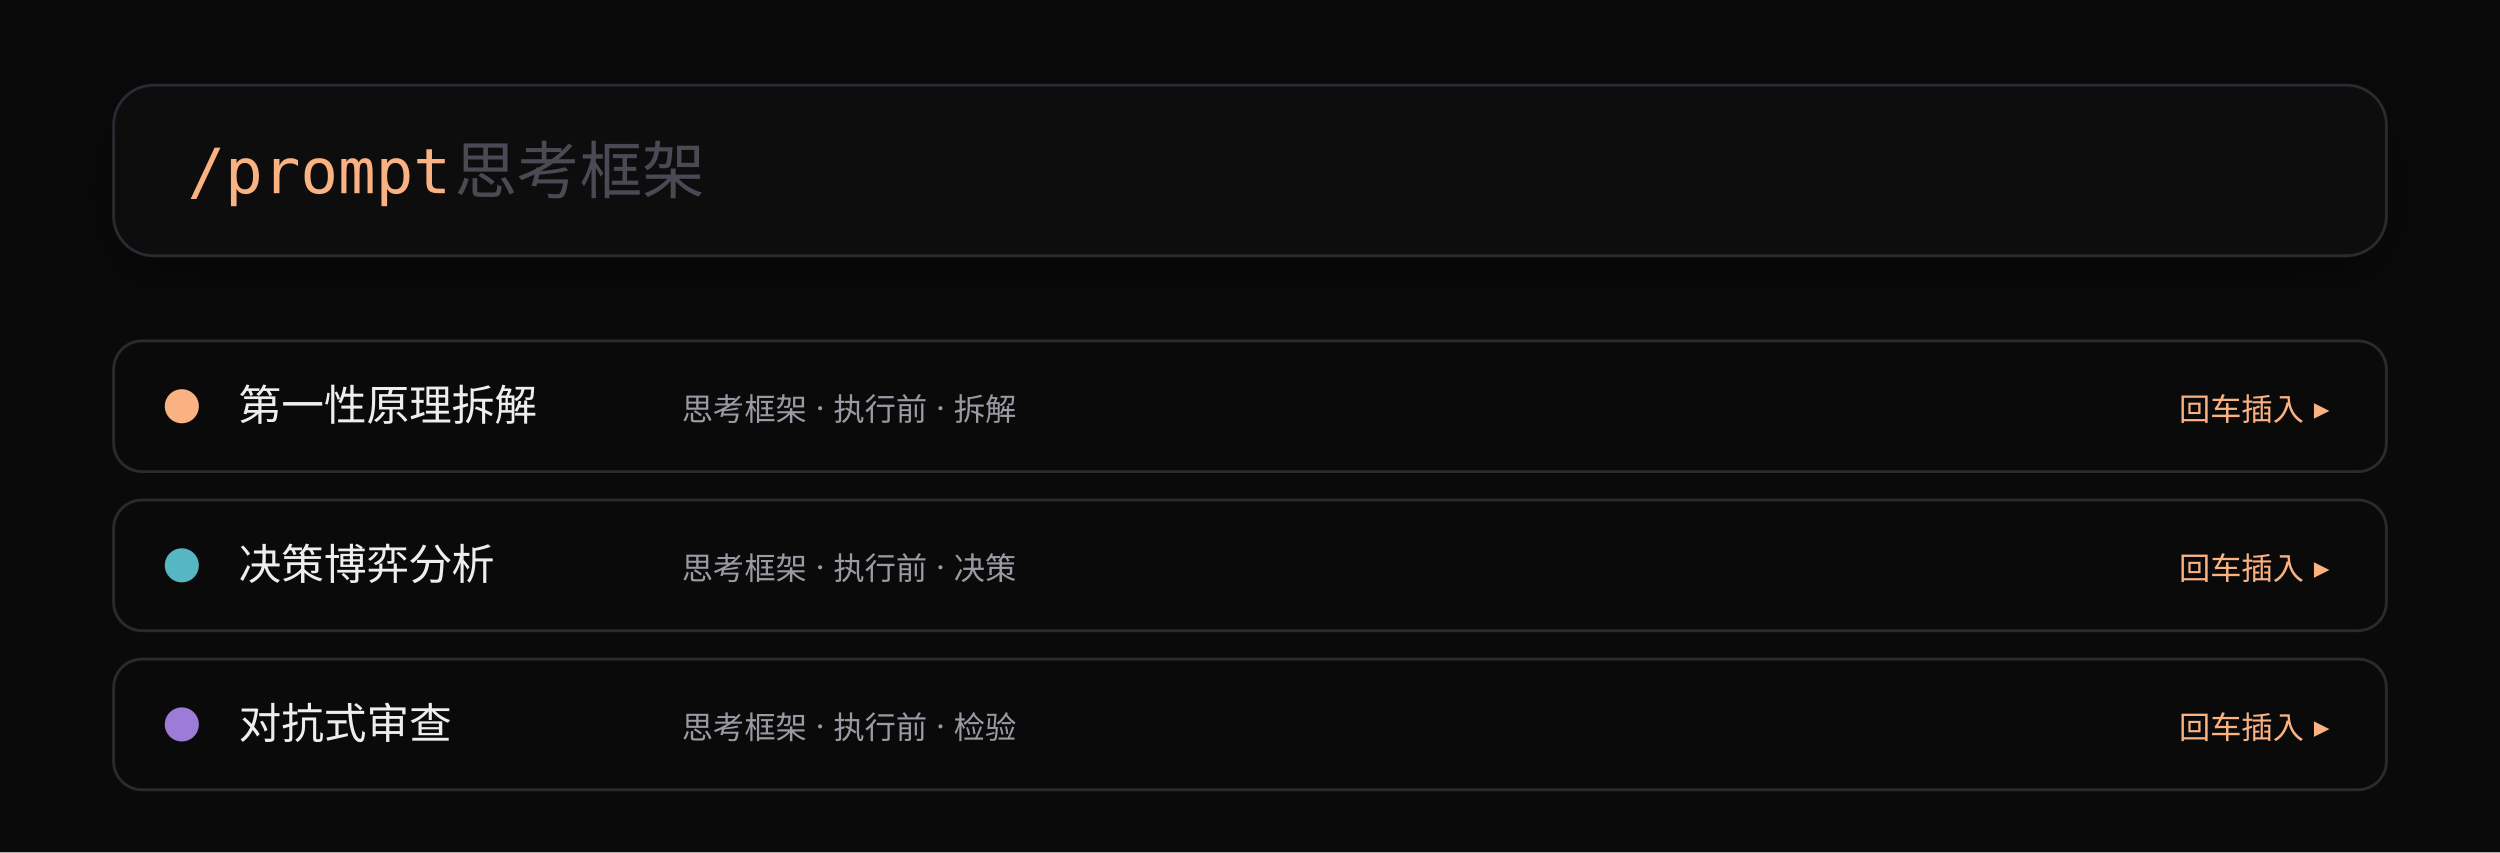
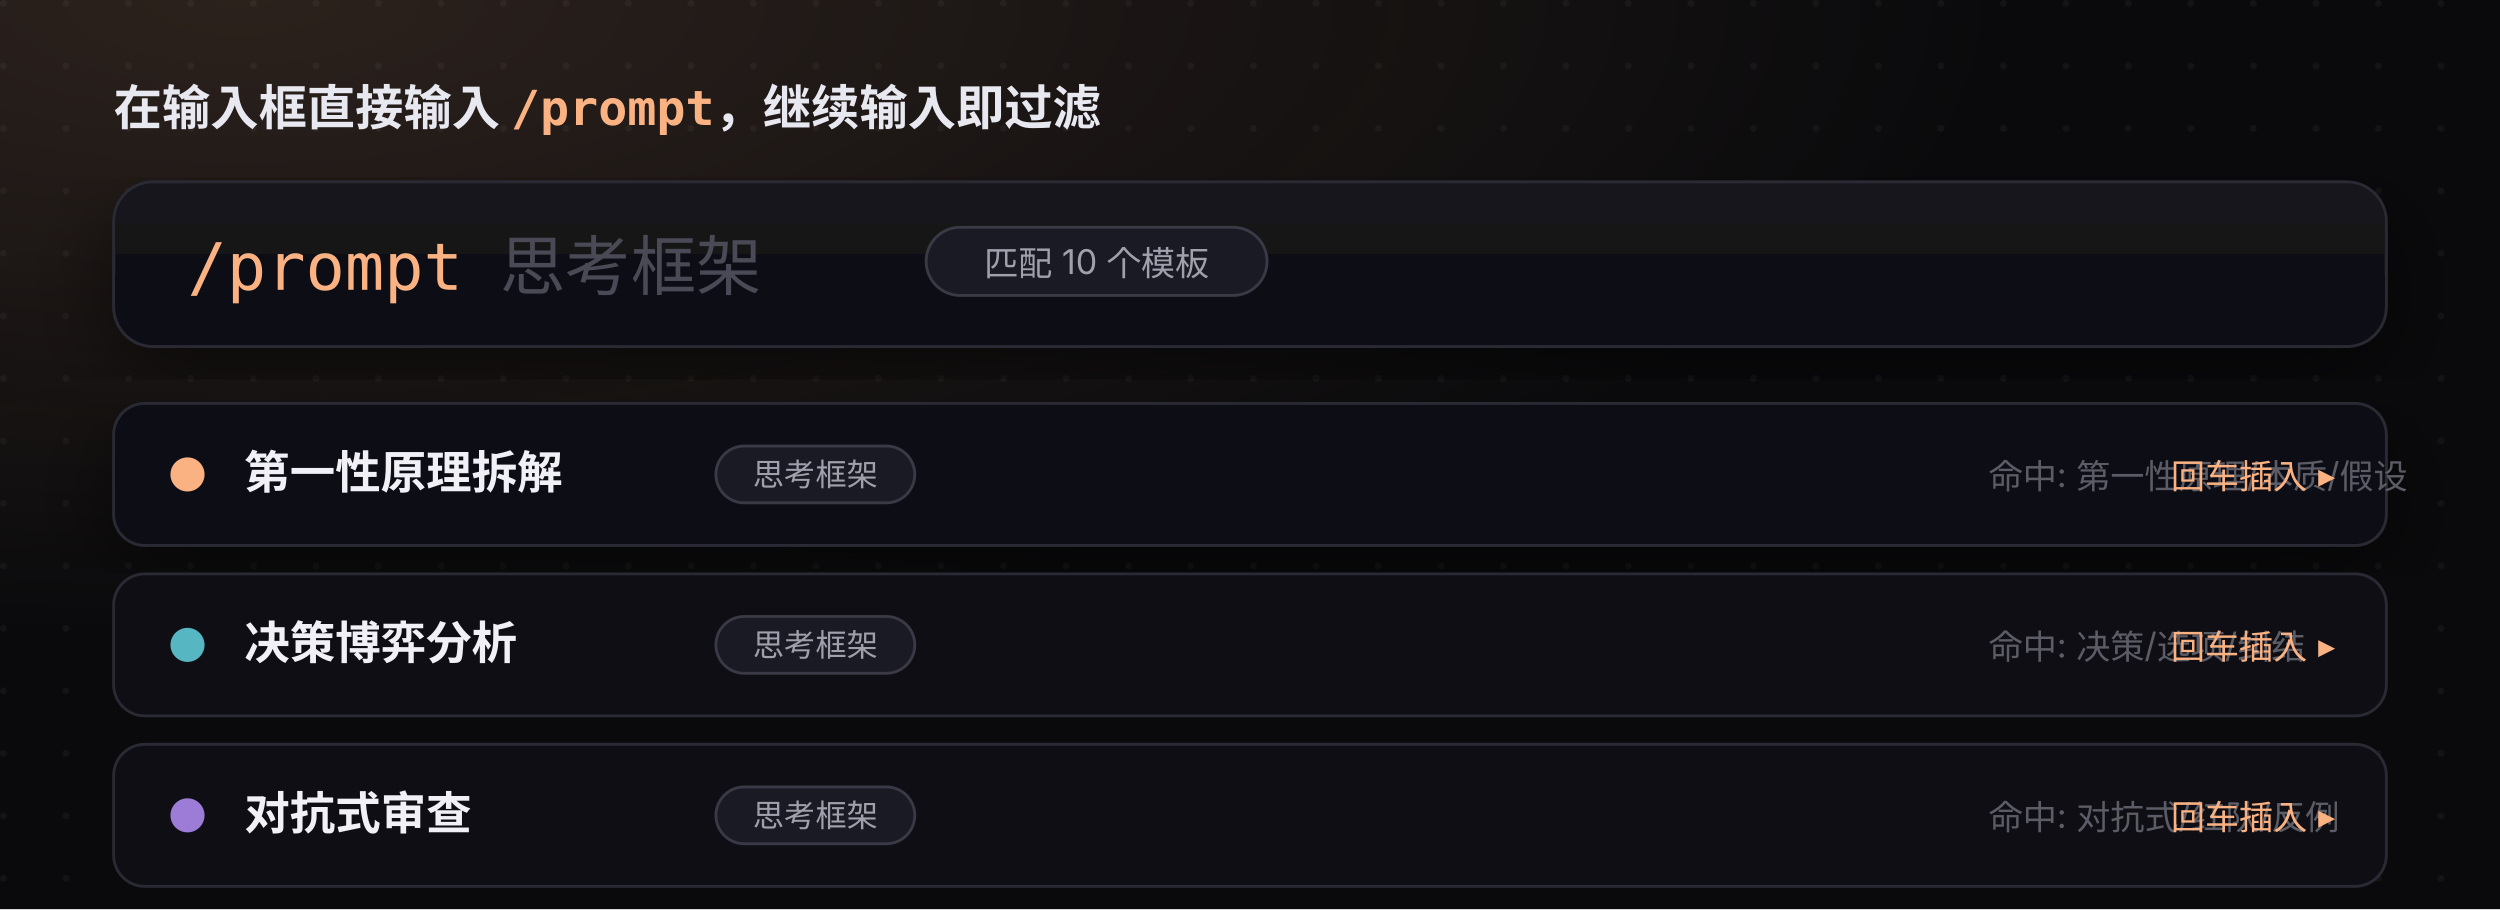
- <svg xmlns="http://www.w3.org/2000/svg" width="880" height="300" viewBox="0 0 880 300">
+ <svg xmlns="http://www.w3.org/2000/svg" width="880" height="320" viewBox="0 0 880 320">
  <defs>
-     <filter id="gl2" x="-20%" y="-20%" width="140%" height="140%">
-       <feDropShadow dx="0" dy="8" stdDeviation="14" flood-color="#000" flood-opacity="0.5" />
+     <radialGradient id="po" cx="10%" cy="0%" r="70%">
+       <stop offset="0%" stop-color="#FAB283" stop-opacity="0.14" />
+       <stop offset="100%" stop-color="#FAB283" stop-opacity="0" />
+     </radialGradient>
+     <linearGradient id="pg" x1="0" y1="0" x2="0" y2="1">
+       <stop offset="0%" stop-color="#15151c" />
+       <stop offset="100%" stop-color="#0d0d12" />
+     </linearGradient>
+     <filter id="pglow" x="-20%" y="-20%" width="140%" height="140%">
+       <feDropShadow dx="0" dy="10" stdDeviation="16" flood-color="#000" flood-opacity="0.55" />
    </filter>
+     <pattern id="pdots" width="22" height="22" patternUnits="userSpaceOnUse">
+       <circle cx="1.2" cy="1.2" r="1.2" fill="#fff" opacity="0.04" />
+     </pattern>
  </defs>
-   <rect width="100%" height="100%" fill="#0a0a0a" />
-   <rect x="40" y="30" width="800" height="60" rx="14" fill="#0A0A0A" stroke="#2a2a30" filter="url(#gl2)" />
-   <text x="66" y="68" font-family="ui-monospace,SFMono-Regular,Menlo,Consolas,monospace" font-size="22" fill="#FAB283">/prompt</text>
-   <text x="160" y="68" font-family="ui-monospace,SFMono-Regular,Menlo,Consolas,monospace" font-size="22" fill="#4a4a54">思考框架</text>
-   <rect x="40" y="120" width="800" height="46" rx="10" fill="#0A0A0A" stroke="#2a2a30" />
-   <circle cx="64" cy="143" r="6" fill="#FAB283" />
-   <text x="84" y="148" font-family="-apple-system,Segoe UI,Microsoft YaHei,PingFang SC,sans-serif" font-size="15" fill="#EEEEEE">第一性原理拆解</text>
-   <text x="240" y="148" font-family="-apple-system,Segoe UI,Microsoft YaHei,PingFang SC,sans-serif" font-size="11" fill="#9a9aa4">思考框架 · 执行前 · 拆解</text>
-   <text x="820" y="148" text-anchor="end" font-family="-apple-system,Segoe UI,Microsoft YaHei,PingFang SC,sans-serif" font-size="11" fill="#FAB283">回车插入 ▸</text>
-   <rect x="40" y="176" width="800" height="46" rx="10" fill="#0A0A0A" stroke="#2a2a30" />
-   <circle cx="64" cy="199" r="6" fill="#56B6C2" />
-   <text x="84" y="204" font-family="-apple-system,Segoe UI,Microsoft YaHei,PingFang SC,sans-serif" font-size="15" fill="#EEEEEE">决策博弈分析</text>
-   <text x="240" y="204" font-family="-apple-system,Segoe UI,Microsoft YaHei,PingFang SC,sans-serif" font-size="11" fill="#9a9aa4">思考框架 · 执行前 · 决策</text>
-   <text x="820" y="204" text-anchor="end" font-family="-apple-system,Segoe UI,Microsoft YaHei,PingFang SC,sans-serif" font-size="11" fill="#FAB283">回车插入 ▸</text>
-   <rect x="40" y="232" width="800" height="46" rx="10" fill="#0A0A0A" stroke="#2a2a30" />
-   <circle cx="64" cy="255" r="6" fill="#9D7CD8" />
-   <text x="84" y="260" font-family="-apple-system,Segoe UI,Microsoft YaHei,PingFang SC,sans-serif" font-size="15" fill="#EEEEEE">对抗式审查</text>
-   <text x="240" y="260" font-family="-apple-system,Segoe UI,Microsoft YaHei,PingFang SC,sans-serif" font-size="11" fill="#9a9aa4">思考框架 · 执行前 · 检验</text>
-   <text x="820" y="260" text-anchor="end" font-family="-apple-system,Segoe UI,Microsoft YaHei,PingFang SC,sans-serif" font-size="11" fill="#FAB283">回车插入 ▸</text>
+   <rect width="100%" height="100%" fill="#0a0a0c" />
+   <rect width="100%" height="100%" fill="url(#po)" />
+   <rect width="100%" height="100%" fill="url(#pdots)" />
+   <text x="40" y="44" font-family="-apple-system,Segoe UI,Microsoft YaHei,PingFang SC,sans-serif" font-size="17" font-weight="700" fill="#e8e8f0">在输入框直接输入 <tspan fill="#FAB283" font-family="ui-monospace,SFMono-Regular,Menlo,Consolas,monospace">/prompt</tspan>，继续输入即过滤</text>
+   <rect x="40" y="64" width="800" height="58" rx="14" fill="url(#pg)" stroke="#2a2a34" filter="url(#pglow)" />
+   <text x="66" y="102" font-family="ui-monospace,SFMono-Regular,Menlo,Consolas,monospace" font-size="23" fill="#FAB283">/prompt</text>
+   <text x="176" y="102" font-family="ui-monospace,SFMono-Regular,Menlo,Consolas,monospace" font-size="23" fill="#4a4a56">思考框架</text>
+   <rect x="326" y="80" width="120" height="24" rx="12" fill="#1a1a24" stroke="#3a3a46" />
+   <text x="386" y="97" text-anchor="middle" font-family="-apple-system,Segoe UI,Microsoft YaHei,PingFang SC,sans-serif" font-size="12" fill="#a0a0ac">匹配 10 个模板</text>
+   <rect x="40" y="142" width="800" height="50" rx="11" fill="#0e0e14" stroke="#2a2a34" filter="url(#pglow)" />
+   <circle cx="66" cy="167" r="6" fill="#FAB283" />
+   <text x="86" y="172" font-family="-apple-system,Segoe UI,Microsoft YaHei,PingFang SC,sans-serif" font-size="16" font-weight="600" fill="#f0f0f6">第一性原理拆解</text>
+   <rect x="252" y="157" width="70" height="20" rx="10" fill="#1a1a24" stroke="#3a3a46" />
+   <text x="287" y="171" text-anchor="middle" font-family="-apple-system,Segoe UI,Microsoft YaHei,PingFang SC,sans-serif" font-size="11" fill="#a0a0ac">思考框架</text>
+   <text x="700" y="172" font-family="-apple-system,Segoe UI,Microsoft YaHei,PingFang SC,sans-serif" font-size="12" fill="#5c5c66">命中: 第一性原理/本质/假设</text>
+   <text x="822" y="172" text-anchor="end" font-family="-apple-system,Segoe UI,Microsoft YaHei,PingFang SC,sans-serif" font-size="12" fill="#FAB283">回车插入 ▸</text>
+   <rect x="40" y="202" width="800" height="50" rx="11" fill="#0e0e14" stroke="#2a2a34" />
+   <circle cx="66" cy="227" r="6" fill="#56B6C2" />
+   <text x="86" y="232" font-family="-apple-system,Segoe UI,Microsoft YaHei,PingFang SC,sans-serif" font-size="16" font-weight="600" fill="#f0f0f6">决策博弈分析</text>
+   <rect x="252" y="217" width="70" height="20" rx="10" fill="#1a1a24" stroke="#3a3a46" />
+   <text x="287" y="231" text-anchor="middle" font-family="-apple-system,Segoe UI,Microsoft YaHei,PingFang SC,sans-serif" font-size="11" fill="#a0a0ac">思考框架</text>
+   <text x="700" y="232" font-family="-apple-system,Segoe UI,Microsoft YaHei,PingFang SC,sans-serif" font-size="12" fill="#5c5c66">命中: 决策/选项/纠结</text>
+   <text x="822" y="232" text-anchor="end" font-family="-apple-system,Segoe UI,Microsoft YaHei,PingFang SC,sans-serif" font-size="12" fill="#FAB283">回车插入 ▸</text>
+   <rect x="40" y="262" width="800" height="50" rx="11" fill="#0e0e14" stroke="#2a2a34" />
+   <circle cx="66" cy="287" r="6" fill="#9D7CD8" />
+   <text x="86" y="292" font-family="-apple-system,Segoe UI,Microsoft YaHei,PingFang SC,sans-serif" font-size="16" font-weight="600" fill="#f0f0f6">对抗式审查</text>
+   <rect x="252" y="277" width="70" height="20" rx="10" fill="#1a1a24" stroke="#3a3a46" />
+   <text x="287" y="291" text-anchor="middle" font-family="-apple-system,Segoe UI,Microsoft YaHei,PingFang SC,sans-serif" font-size="11" fill="#a0a0ac">思考框架</text>
+   <text x="700" y="292" font-family="-apple-system,Segoe UI,Microsoft YaHei,PingFang SC,sans-serif" font-size="12" fill="#5c5c66">命中: 对抗式/红队/反例</text>
+   <text x="822" y="292" text-anchor="end" font-family="-apple-system,Segoe UI,Microsoft YaHei,PingFang SC,sans-serif" font-size="12" fill="#FAB283">回车插入 ▸</text>
</svg>
